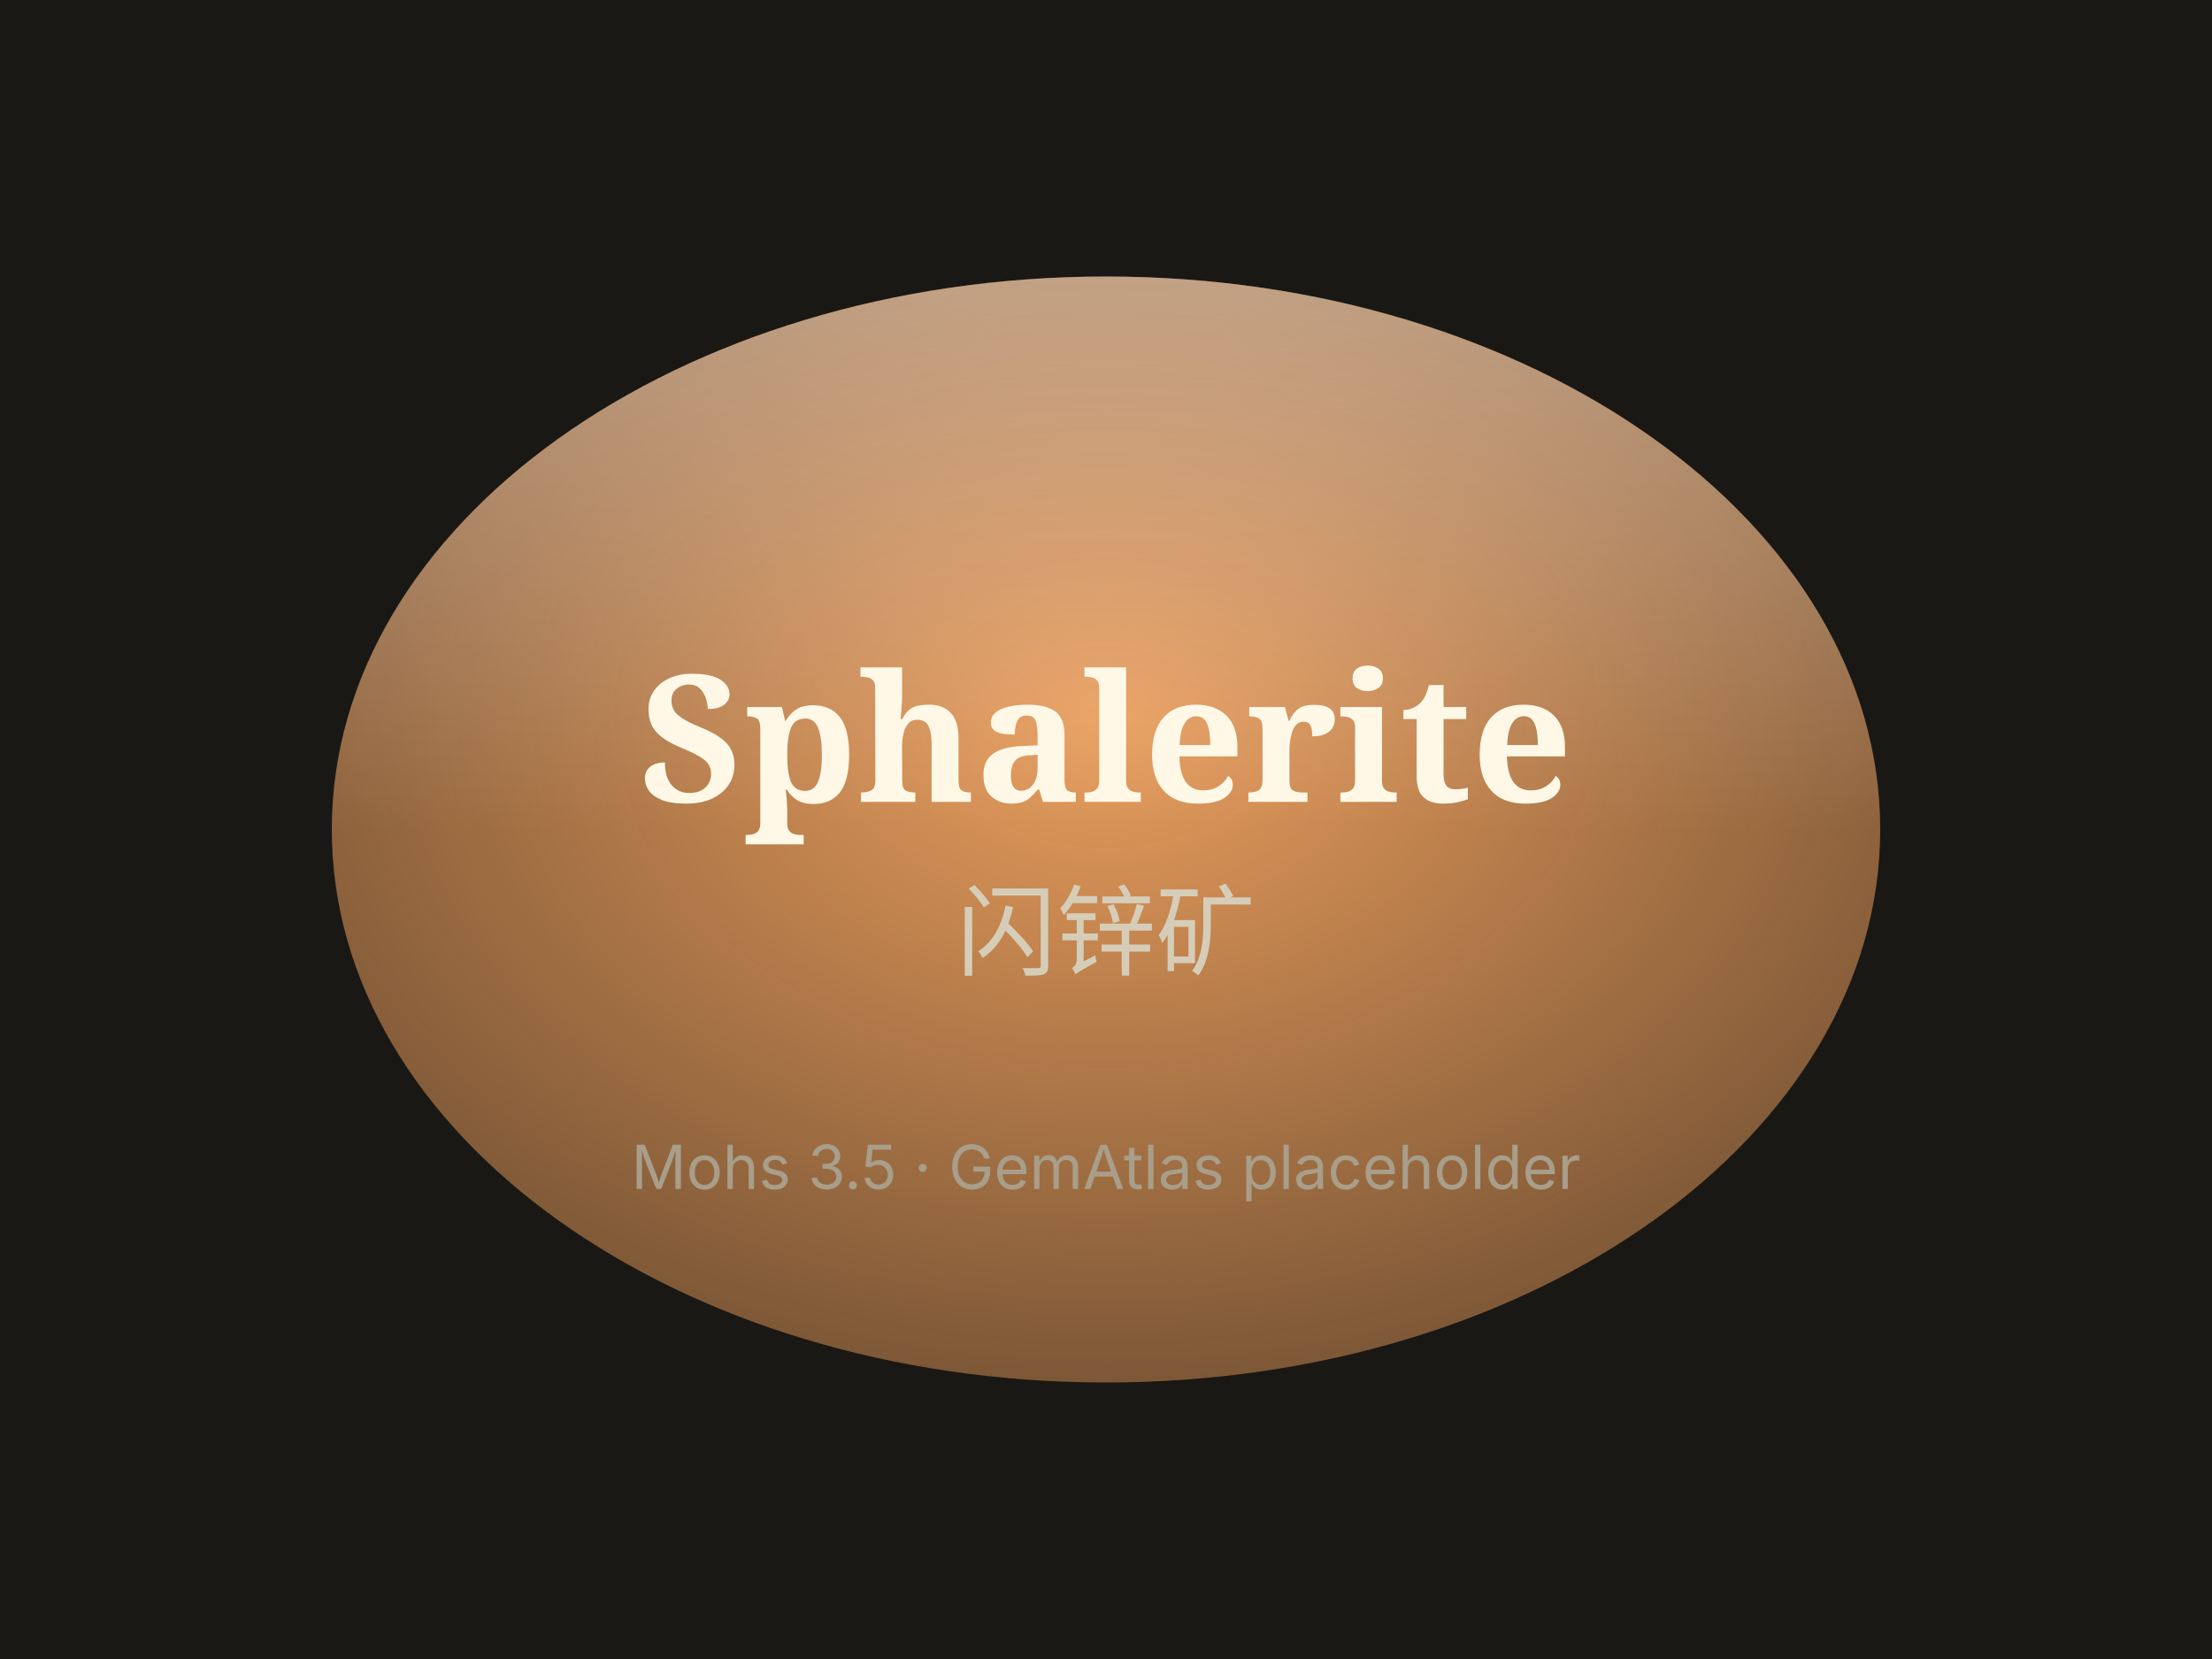
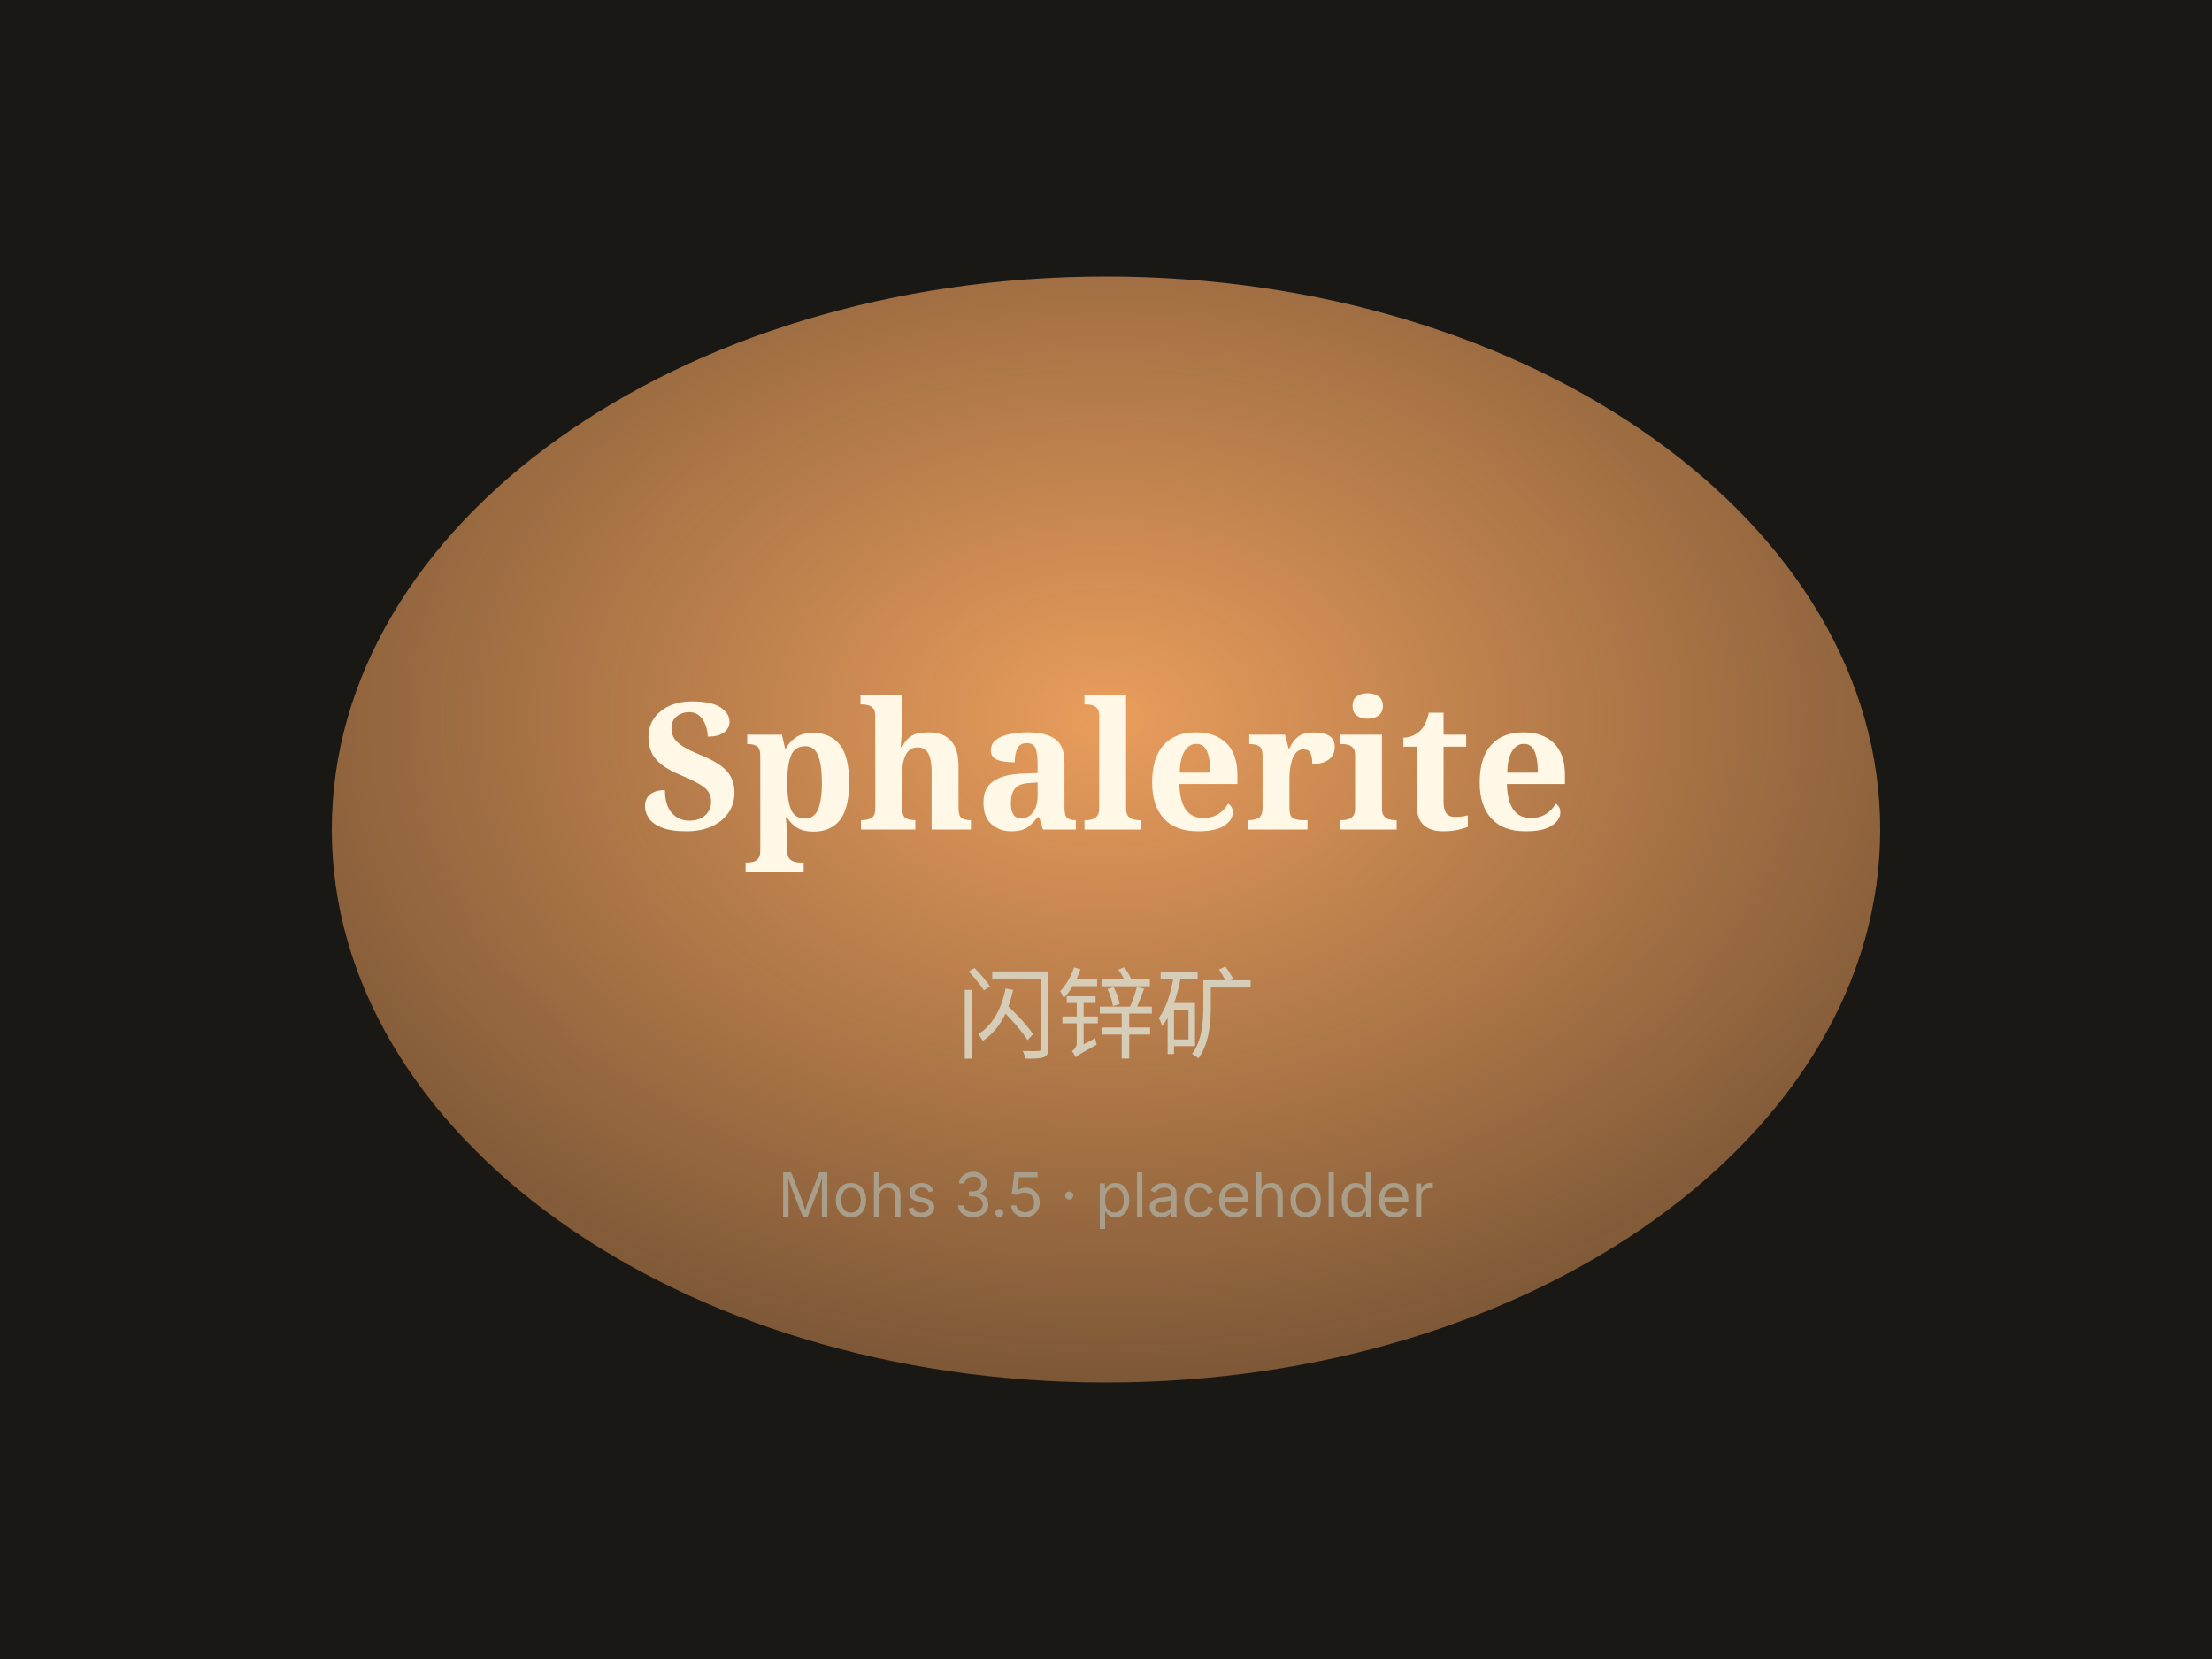
<svg xmlns="http://www.w3.org/2000/svg" viewBox="0 0 800 600">
  <defs>
    <radialGradient id="g" cx="50%" cy="40%" r="60%">
      <stop offset="0%" stop-color="#F4A460" stop-opacity="0.95" />
      <stop offset="100%" stop-color="#F4A460" stop-opacity="0.45" />
    </radialGradient>
-     <linearGradient id="shine" x1="0%" y1="0%" x2="0%" y2="100%">
-       <stop offset="0%" stop-color="#ffffff" stop-opacity="0.35" />
-       <stop offset="50%" stop-color="#ffffff" stop-opacity="0" />
-     </linearGradient>
  </defs>
  <rect width="800" height="600" fill="#1a1814" />
  <ellipse cx="400" cy="300" rx="280" ry="200" fill="url(#g)" />
-   <ellipse cx="400" cy="300" rx="280" ry="200" fill="url(#shine)" />
-   <text x="400" y="290" text-anchor="middle" font-family="Cormorant Garamond, Georgia, serif" font-size="64" font-weight="600" fill="#fff8e7">Sphalerite</text>
-   <text x="400" y="350" text-anchor="middle" font-family="Noto Serif SC, serif" font-size="36" fill="#d6cdb8">闪锌矿</text>
-   <text x="400" y="430" text-anchor="middle" font-family="Inter, sans-serif" font-size="22" fill="#a89e8a">Mohs 3.5 · GemAtlas placeholder</text>
+   <text x="400" y="300" text-anchor="middle" font-family="Cormorant Garamond, serif" font-size="64" font-weight="600" fill="#fff8e7">Sphalerite</text>
+   <text x="400" y="380" text-anchor="middle" font-family="Noto Serif SC, serif" font-size="36" fill="#d6cdb8">闪锌矿</text>
+   <text x="400" y="440" text-anchor="middle" font-family="Inter, sans-serif" font-size="22" fill="#a89e8a">Mohs 3.5 · placeholder</text>
</svg>
